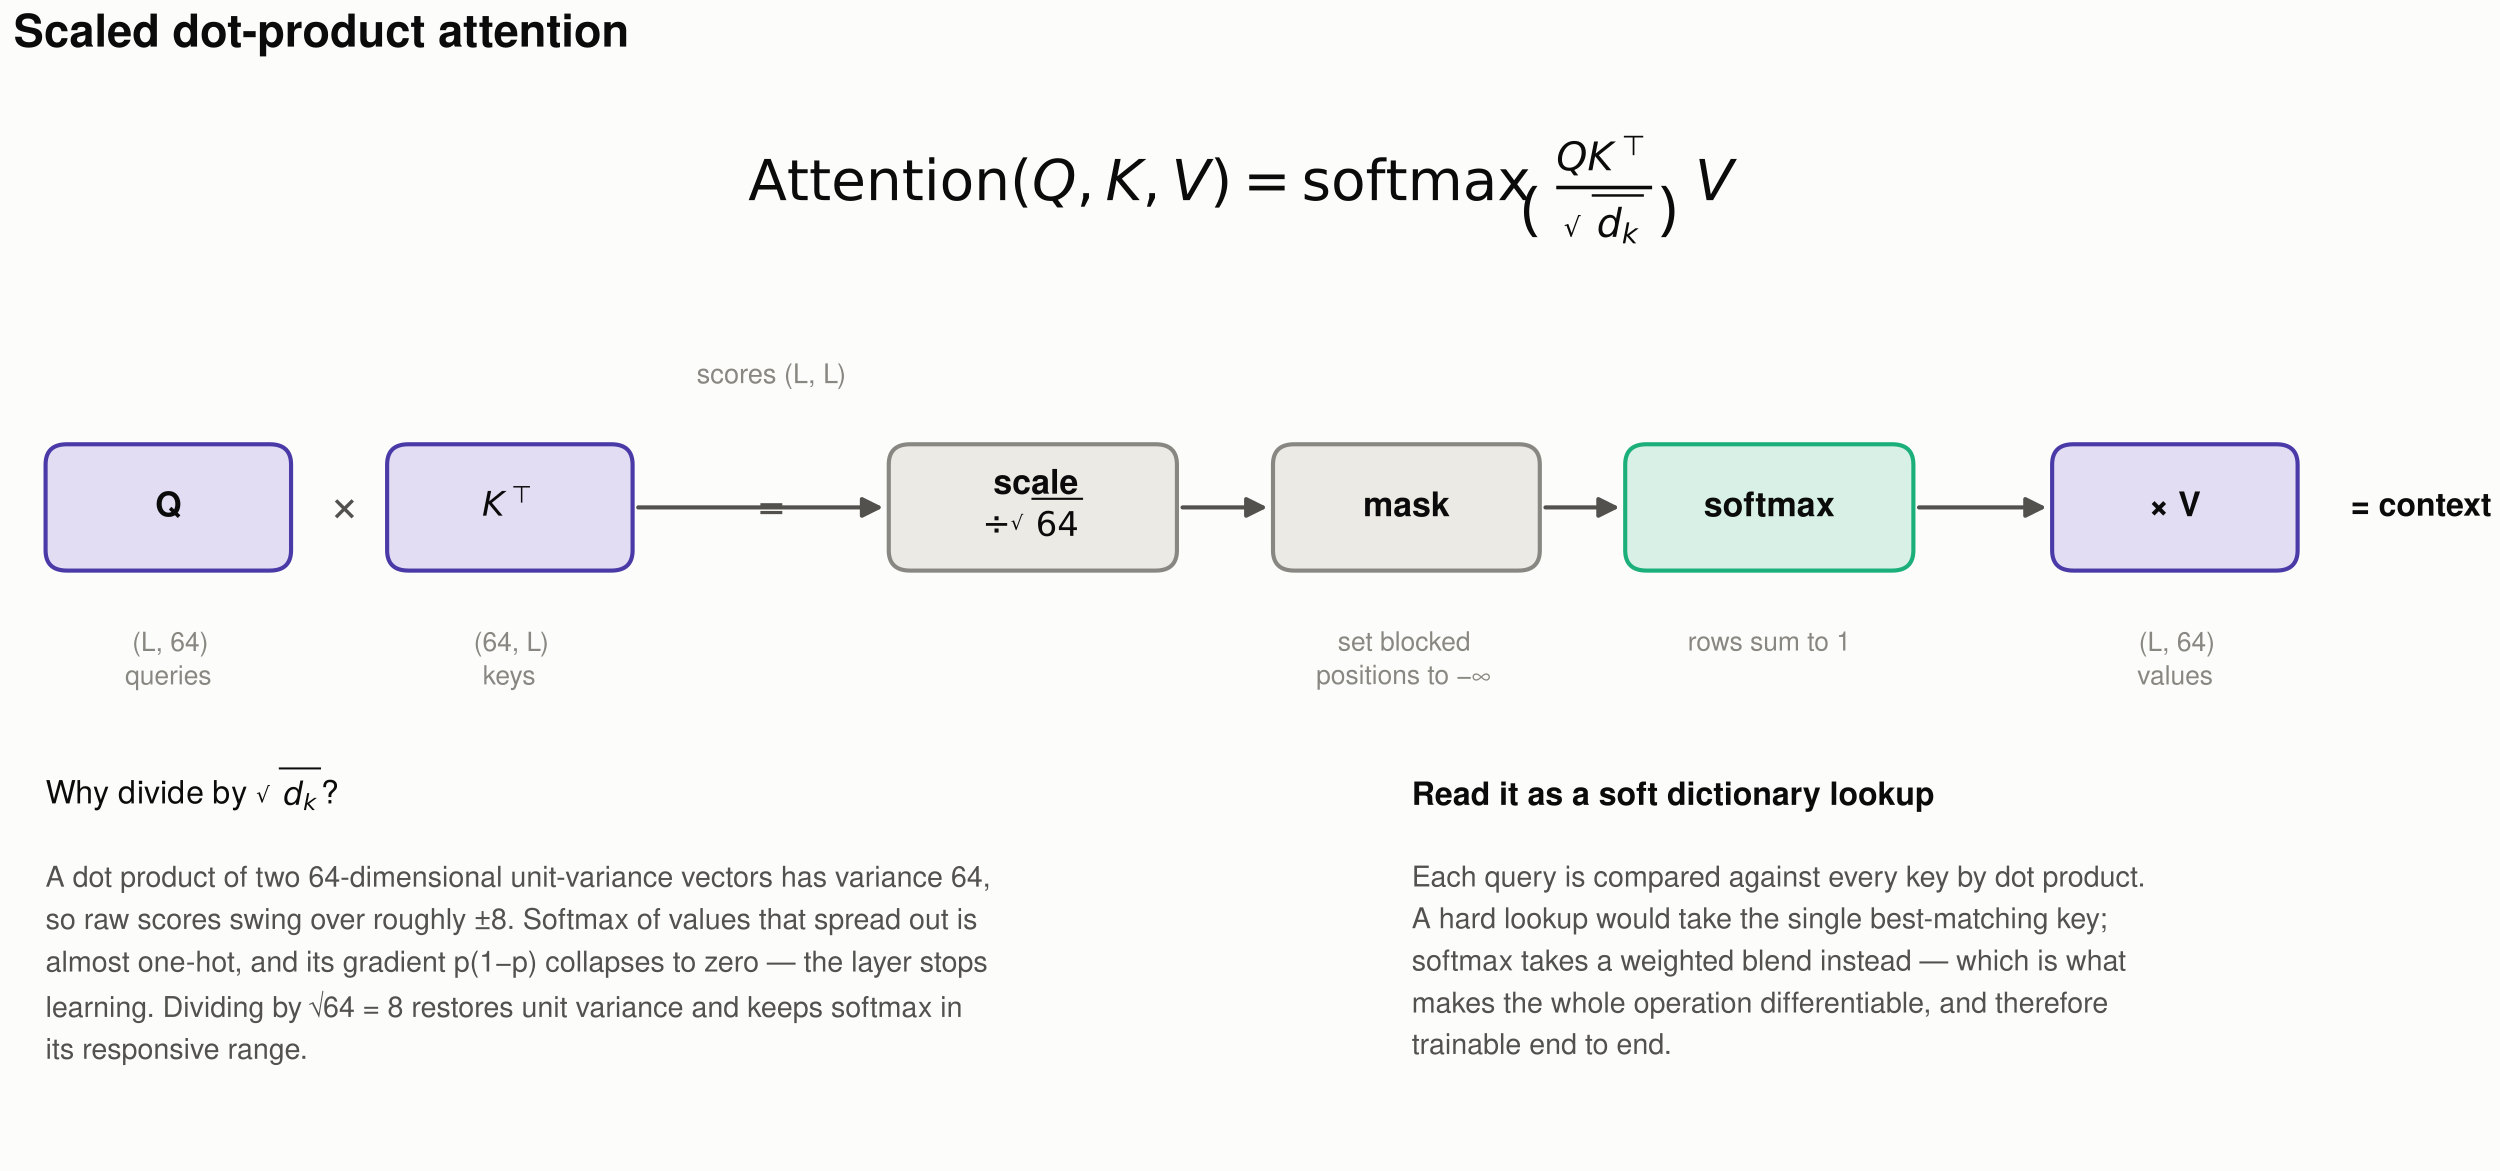
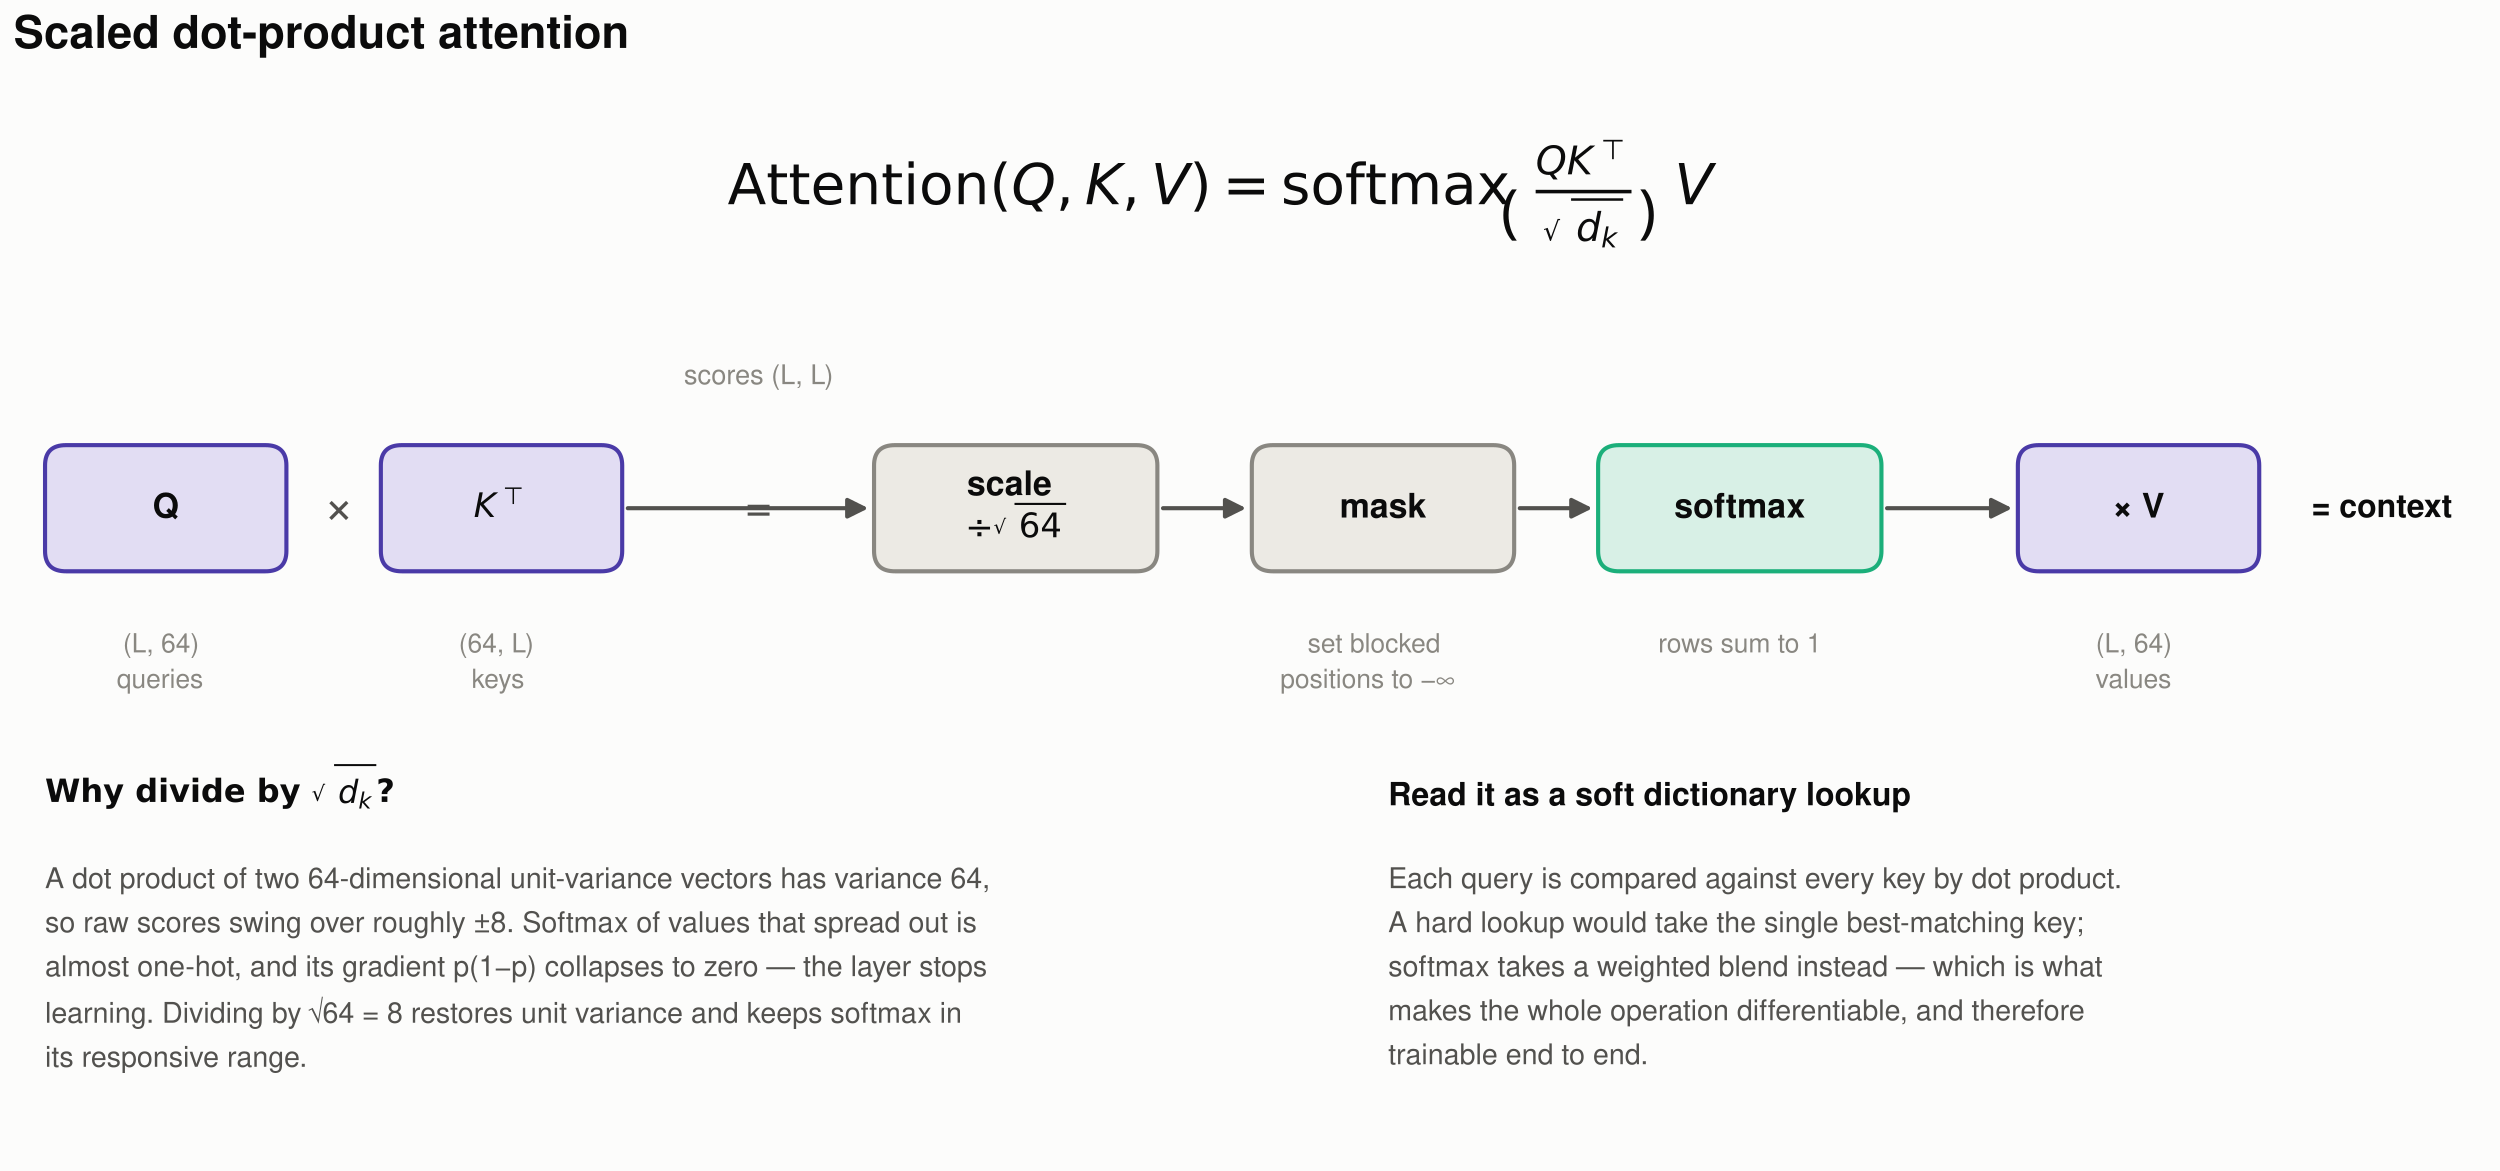
- <svg xmlns="http://www.w3.org/2000/svg" width="663.599pt" height="310.8pt" viewBox="0 0 663.599 310.8" version="1.1">
+ <svg xmlns="http://www.w3.org/2000/svg" width="663.6pt" height="310.8pt" viewBox="0 0 663.6 310.8" version="1.1">
  <defs>
    <style type="text/css">*{stroke-linejoin: round; stroke-linecap: butt}</style>
  </defs>
  <g id="figure_1">
    <g id="patch_1">
-       <path d="M 0 310.8  L 663.599 310.8  L 663.599 -0  L 0 -0  z " style="fill: #fcfcfb" />
+       <path d="M 0 310.8  L 663.6 310.8  L 663.6 -0  L 0 -0  z " style="fill: #fcfcfb" />
    </g>
    <g id="axes_1">
      <g id="patch_2">
-         <path d="M 3.6 307.2  L 655.208 307.2  L 655.208 24.371  L 3.6 24.371  z " style="fill: #fcfcfb" />
+         <path d="M 3.6 307.2  L 644.255 307.2  L 644.255 24.718  L 3.6 24.718  z " style="fill: #fcfcfb" />
      </g>
      <g id="matplotlib.axis_1" />
      <g id="matplotlib.axis_2" />
      <g id="patch_3">
-         <path d="M 313.903 134.69  Q 325.155 134.69 335.176 134.69  " clip-path="url(#p035c455887)" style="fill: none; stroke: #52514e; stroke-width: 1.1; stroke-linecap: round" />
-         <path d="M 330.776 132.49  L 335.176 134.69  L 330.776 136.89  z " clip-path="url(#p035c455887)" style="fill: #52514e; stroke: #52514e; stroke-width: 1.1; stroke-linecap: round" />
+         <path d="M 308.717 134.902  Q 319.751 134.902 329.555 134.902  " clip-path="url(#pe50057e048)" style="fill: none; stroke: #52514e; stroke-width: 1.1; stroke-linecap: round" />
+         <path d="M 325.155 132.702  L 329.555 134.902  L 325.155 137.102  z " clip-path="url(#pe50057e048)" style="fill: #52514e; stroke: #52514e; stroke-width: 1.1; stroke-linecap: round" />
      </g>
      <g id="patch_4">
-         <path d="M 410.233 134.69  Q 420.063 134.69 428.664 134.69  " clip-path="url(#p035c455887)" style="fill: none; stroke: #52514e; stroke-width: 1.1; stroke-linecap: round" />
-         <path d="M 424.264 132.49  L 428.664 134.69  L 424.264 136.89  z " clip-path="url(#p035c455887)" style="fill: #52514e; stroke: #52514e; stroke-width: 1.1; stroke-linecap: round" />
+         <path d="M 403.419 134.902  Q 413.062 134.902 421.474 134.902  " clip-path="url(#pe50057e048)" style="fill: none; stroke: #52514e; stroke-width: 1.1; stroke-linecap: round" />
+         <path d="M 417.074 132.702  L 421.474 134.902  L 417.074 137.102  z " clip-path="url(#pe50057e048)" style="fill: #52514e; stroke: #52514e; stroke-width: 1.1; stroke-linecap: round" />
      </g>
      <g id="patch_5">
-         <path d="M 509.385 134.69  Q 526.303 134.69 541.992 134.69  " clip-path="url(#p035c455887)" style="fill: none; stroke: #52514e; stroke-width: 1.1; stroke-linecap: round" />
-         <path d="M 537.592 132.49  L 541.992 134.69  L 537.592 136.89  z " clip-path="url(#p035c455887)" style="fill: #52514e; stroke: #52514e; stroke-width: 1.1; stroke-linecap: round" />
+         <path d="M 500.91 134.902  Q 517.518 134.902 532.896 134.902  " clip-path="url(#pe50057e048)" style="fill: none; stroke: #52514e; stroke-width: 1.1; stroke-linecap: round" />
+         <path d="M 528.496 132.702  L 532.896 134.902  L 528.496 137.102  z " clip-path="url(#pe50057e048)" style="fill: #52514e; stroke: #52514e; stroke-width: 1.1; stroke-linecap: round" />
      </g>
      <g id="patch_6">
-         <path d="M 169.417 134.69  Q 201.916 134.69 233.185 134.69  " clip-path="url(#p035c455887)" style="fill: none; stroke: #52514e; stroke-width: 1.1; stroke-linecap: round" />
-         <path d="M 228.785 132.49  L 233.185 134.69  L 228.785 136.89  z " clip-path="url(#p035c455887)" style="fill: #52514e; stroke: #52514e; stroke-width: 1.1; stroke-linecap: round" />
+         <path d="M 166.654 134.902  Q 198.579 134.902 229.274 134.902  " clip-path="url(#pe50057e048)" style="fill: none; stroke: #52514e; stroke-width: 1.1; stroke-linecap: round" />
+         <path d="M 224.874 132.702  L 229.274 134.902  L 224.874 137.102  z " clip-path="url(#pe50057e048)" style="fill: #52514e; stroke: #52514e; stroke-width: 1.1; stroke-linecap: round" />
      </g>
      <g id="patch_7">
-         <path d="M 17.765 151.455  L 71.594 151.455  Q 77.26 151.455 77.26 146.047  L 77.26 123.334  Q 77.26 117.926 71.594 117.926  L 17.765 117.926  Q 12.099 117.926 12.099 123.334  L 12.099 146.047  Q 12.099 151.455 17.765 151.455  z " clip-path="url(#p035c455887)" style="fill: #e2ddf3; stroke: #4a3aa7; stroke-width: 1.1; stroke-linejoin: miter" />
+         <path d="M 17.527 151.646  L 70.451 151.646  Q 76.022 151.646 76.022 146.245  L 76.022 123.56  Q 76.022 118.158 70.451 118.158  L 17.527 118.158  Q 11.956 118.158 11.956 123.56  L 11.956 146.245  Q 11.956 151.646 17.527 151.646  z " clip-path="url(#pe50057e048)" style="fill: #e2ddf3; stroke: #4a3aa7; stroke-width: 1.1; stroke-linejoin: miter" />
      </g>
      <g id="text_1">
-         <text style="font-size: 7px; font-family: 'Helvetica Neue', 'Helvetica', 'Arial', 'DejaVu Sans', sans-serif; fill: #898781" transform="translate(35.08309 172.7947)">(L, 64)</text>
-         <text style="font-size: 7px; font-family: 'Helvetica Neue', 'Helvetica', 'Arial', 'DejaVu Sans', sans-serif; fill: #898781" transform="translate(33.20676 181.6716)">queries</text>
+         <text style="font-size: 7px; font-family: 'Helvetica Neue', 'Helvetica', 'Arial', 'DejaVu Sans', sans-serif; fill: #898781" transform="translate(32.62942 173.1681)">(L, 64)</text>
+         <text style="font-size: 7px; font-family: 'Helvetica Neue', 'Helvetica', 'Arial', 'DejaVu Sans', sans-serif; fill: #898781" transform="translate(31.00739 182.6023)">queries</text>
      </g>
      <g id="patch_8">
-         <path d="M 108.424 151.455  L 162.252 151.455  Q 167.919 151.455 167.919 146.047  L 167.919 123.334  Q 167.919 117.926 162.252 117.926  L 108.424 117.926  Q 102.758 117.926 102.758 123.334  L 102.758 146.047  Q 102.758 151.455 108.424 151.455  z " clip-path="url(#p035c455887)" style="fill: #e2ddf3; stroke: #4a3aa7; stroke-width: 1.1; stroke-linejoin: miter" />
+         <path d="M 106.662 151.646  L 159.586 151.646  Q 165.156 151.646 165.156 146.245  L 165.156 123.56  Q 165.156 118.158 159.586 118.158  L 106.662 118.158  Q 101.091 118.158 101.091 123.56  L 101.091 146.245  Q 101.091 151.646 106.662 151.646  z " clip-path="url(#pe50057e048)" style="fill: #e2ddf3; stroke: #4a3aa7; stroke-width: 1.1; stroke-linejoin: miter" />
      </g>
      <g id="text_2">
-         <text style="font-size: 7px; font-family: 'Helvetica Neue', 'Helvetica', 'Arial', 'DejaVu Sans', sans-serif; fill: #898781" transform="translate(125.7416 172.7947)">(64, L)</text>
-         <text style="font-size: 7px; font-family: 'Helvetica Neue', 'Helvetica', 'Arial', 'DejaVu Sans', sans-serif; fill: #898781" transform="translate(128.1419 181.6716)">keys</text>
+         <text style="font-size: 7px; font-family: 'Helvetica Neue', 'Helvetica', 'Arial', 'DejaVu Sans', sans-serif; fill: #898781" transform="translate(121.764 173.1681)">(64, L)</text>
+         <text style="font-size: 7px; font-family: 'Helvetica Neue', 'Helvetica', 'Arial', 'DejaVu Sans', sans-serif; fill: #898781" transform="translate(125.1754 182.6023)">keys</text>
      </g>
      <g id="patch_9">
-         <path d="M 241.579 151.455  L 306.74 151.455  Q 312.406 151.455 312.406 146.047  L 312.406 123.334  Q 312.406 117.926 306.74 117.926  L 241.579 117.926  Q 235.913 117.926 235.913 123.334  L 235.913 146.047  Q 235.913 151.455 241.579 151.455  z " clip-path="url(#p035c455887)" style="fill: #eceae4; stroke: #898781; stroke-width: 1.1; stroke-linejoin: miter" />
+         <path d="M 237.578 151.646  L 301.644 151.646  Q 307.215 151.646 307.215 146.245  L 307.215 123.56  Q 307.215 118.158 301.644 118.158  L 237.578 118.158  Q 232.007 118.158 232.007 123.56  L 232.007 146.245  Q 232.007 151.646 237.578 151.646  z " clip-path="url(#pe50057e048)" style="fill: #eceae4; stroke: #898781; stroke-width: 1.1; stroke-linejoin: miter" />
      </g>
      <g id="patch_10">
-         <path d="M 343.57 151.455  L 403.064 151.455  Q 408.73 151.455 408.73 146.047  L 408.73 123.334  Q 408.73 117.926 403.064 117.926  L 343.57 117.926  Q 337.903 117.926 337.903 123.334  L 337.903 146.047  Q 337.903 151.455 343.57 151.455  z " clip-path="url(#p035c455887)" style="fill: #eceae4; stroke: #898781; stroke-width: 1.1; stroke-linejoin: miter" />
+         <path d="M 337.855 151.646  L 396.349 151.646  Q 401.92 151.646 401.92 146.245  L 401.92 123.56  Q 401.92 118.158 396.349 118.158  L 337.855 118.158  Q 332.284 118.158 332.284 123.56  L 332.284 146.245  Q 332.284 151.646 337.855 151.646  z " clip-path="url(#pe50057e048)" style="fill: #eceae4; stroke: #898781; stroke-width: 1.1; stroke-linejoin: miter" />
      </g>
      <g id="text_3">
-         <text style="font-size: 7px; font-family: 'Helvetica Neue', 'Helvetica', 'Arial', 'DejaVu Sans', sans-serif; fill: #898781" transform="translate(355.0988 172.6766)">set blocked</text>
-         <text style="font-size: 7px; font-family: 'Helvetica Neue', 'Helvetica', 'Arial', 'DejaVu Sans', sans-serif; fill: #898781" transform="translate(349.3588 181.5534)">positions to −∞</text>
+         <text style="font-size: 7px; font-family: 'Helvetica Neue', 'Helvetica', 'Arial', 'DejaVu Sans', sans-serif; fill: #898781" transform="translate(347.1049 173.1681)">set blocked</text>
+         <text style="font-size: 7px; font-family: 'Helvetica Neue', 'Helvetica', 'Arial', 'DejaVu Sans', sans-serif; fill: #898781" transform="translate(339.8287 182.6023)">positions to −∞</text>
      </g>
      <g id="patch_11">
-         <path d="M 437.061 151.455  L 502.222 151.455  Q 507.888 151.455 507.888 146.047  L 507.888 123.334  Q 507.888 117.926 502.222 117.926  L 437.061 117.926  Q 431.395 117.926 431.395 123.334  L 431.395 146.047  Q 431.395 151.455 437.061 151.455  z " clip-path="url(#p035c455887)" style="fill: #d8f0e6; stroke: #1baf7a; stroke-width: 1.1; stroke-linejoin: miter" />
+         <path d="M 429.775 151.646  L 493.84 151.646  Q 499.411 151.646 499.411 146.245  L 499.411 123.56  Q 499.411 118.158 493.84 118.158  L 429.775 118.158  Q 424.204 118.158 424.204 123.56  L 424.204 146.245  Q 424.204 151.646 429.775 151.646  z " clip-path="url(#pe50057e048)" style="fill: #d8f0e6; stroke: #1baf7a; stroke-width: 1.1; stroke-linejoin: miter" />
      </g>
      <g id="text_4">
-         <text style="font-size: 7px; font-family: 'Helvetica Neue', 'Helvetica', 'Arial', 'DejaVu Sans', sans-serif; text-anchor: middle; fill: #898781" x="469.642" y="172.677" transform="rotate(-0 469.6416 172.6766)">rows sum to 1</text>
+         <text style="font-size: 7px; font-family: 'Helvetica Neue', 'Helvetica', 'Arial', 'DejaVu Sans', sans-serif; text-anchor: middle; fill: #898781" x="461.807" y="173.168" transform="rotate(-0 461.8074 173.1681)">rows sum to 1</text>
      </g>
      <g id="patch_12">
-         <path d="M 550.384 151.455  L 604.213 151.455  Q 609.879 151.455 609.879 146.047  L 609.879 123.334  Q 609.879 117.926 604.213 117.926  L 550.384 117.926  Q 544.718 117.926 544.718 123.334  L 544.718 146.047  Q 544.718 151.455 550.384 151.455  z " clip-path="url(#p035c455887)" style="fill: #e2ddf3; stroke: #4a3aa7; stroke-width: 1.1; stroke-linejoin: miter" />
+         <path d="M 541.193 151.646  L 594.117 151.646  Q 599.687 151.646 599.687 146.245  L 599.687 123.56  Q 599.687 118.158 594.117 118.158  L 541.193 118.158  Q 535.622 118.158 535.622 123.56  L 535.622 146.245  Q 535.622 151.646 541.193 151.646  z " clip-path="url(#pe50057e048)" style="fill: #e2ddf3; stroke: #4a3aa7; stroke-width: 1.1; stroke-linejoin: miter" />
      </g>
      <g id="text_5">
-         <text style="font-size: 7px; font-family: 'Helvetica Neue', 'Helvetica', 'Arial', 'DejaVu Sans', sans-serif; fill: #898781" transform="translate(567.702 172.7947)">(L, 64)</text>
-         <text style="font-size: 7px; font-family: 'Helvetica Neue', 'Helvetica', 'Arial', 'DejaVu Sans', sans-serif; fill: #898781" transform="translate(567.3165 181.6716)">values</text>
+         <text style="font-size: 7px; font-family: 'Helvetica Neue', 'Helvetica', 'Arial', 'DejaVu Sans', sans-serif; fill: #898781" transform="translate(556.2951 173.1681)">(L, 64)</text>
+         <text style="font-size: 7px; font-family: 'Helvetica Neue', 'Helvetica', 'Arial', 'DejaVu Sans', sans-serif; fill: #898781" transform="translate(556.271 182.6023)">values</text>
      </g>
      <g id="text_6">
-         <text style="font-size: 13px; font-family: 'Helvetica Neue', 'Helvetica', 'Arial', 'DejaVu Sans', sans-serif; text-anchor: middle; fill: #52514e" x="91.425" y="138.051" transform="rotate(-0 91.42547 138.0512)">×</text>
+         <text style="font-size: 13px; font-family: 'Helvetica Neue', 'Helvetica', 'Arial', 'DejaVu Sans', sans-serif; text-anchor: middle; fill: #52514e" x="89.949" y="138.489" transform="rotate(-0 89.94912 138.4893)">×</text>
      </g>
      <g id="text_7">
-         <text style="font-size: 12px; font-family: 'Helvetica Neue', 'Helvetica', 'Arial', 'DejaVu Sans', sans-serif; text-anchor: middle; fill: #52514e" x="204.749" y="137.793" transform="rotate(-0 204.7486 137.7927)">=</text>
+         <text style="font-size: 12px; font-family: 'Helvetica Neue', 'Helvetica', 'Arial', 'DejaVu Sans', sans-serif; text-anchor: middle; fill: #52514e" x="201.367" y="138.213" transform="rotate(-0 201.3673 138.2133)">=</text>
      </g>
      <g id="text_8">
-         <text style="font-size: 7.2px; font-family: 'Helvetica Neue', 'Helvetica', 'Arial', 'DejaVu Sans', sans-serif; text-anchor: middle; fill: #898781" x="204.749" y="101.703" transform="rotate(-0 204.7486 101.7029)">scores  (L, L)</text>
+         <text style="font-size: 7.2px; font-family: 'Helvetica Neue', 'Helvetica', 'Arial', 'DejaVu Sans', sans-serif; text-anchor: middle; fill: #898781" x="201.367" y="101.955" transform="rotate(-0 201.3673 101.9549)">scores  (L, L)</text>
      </g>
      <g id="text_9">
-         <text style="font-weight: 600; font-size: 8.5px; font-family: 'Helvetica Neue', 'Helvetica', 'Arial', 'DejaVu Sans', sans-serif; text-anchor: start; fill: #0b0b0b" x="624.044" y="136.888" transform="rotate(-0 624.0444 136.8879)">= context</text>
+         <text style="font-weight: 600; font-size: 8.5px; font-family: 'Helvetica Neue', 'Helvetica', 'Arial', 'DejaVu Sans', sans-serif; text-anchor: start; fill: #0b0b0b" x="613.615" y="137.248" transform="rotate(-0 613.6148 137.2475)">= context</text>
      </g>
      <g id="text_10">
-         <g style="fill: #0b0b0b" transform="translate(198.6041 54.03528)">
-           <text>
-             <tspan x="0" y="-0.909" style="font-size: 15px; font-family: 'DejaVu Sans'; fill: #0b0b0b">A</tspan>
-             <tspan x="10.261" y="-0.909" style="font-size: 15px; font-family: 'DejaVu Sans'; fill: #0b0b0b">t</tspan>
-             <tspan x="16.143" y="-0.909" style="font-size: 15px; font-family: 'DejaVu Sans'; fill: #0b0b0b">t</tspan>
-             <tspan x="22.024" y="-0.909" style="font-size: 15px; font-family: 'DejaVu Sans'; fill: #0b0b0b">e</tspan>
-             <tspan x="31.252" y="-0.909" style="font-size: 15px; font-family: 'DejaVu Sans'; fill: #0b0b0b">n</tspan>
-             <tspan x="40.759" y="-0.909" style="font-size: 15px; font-family: 'DejaVu Sans'; fill: #0b0b0b">t</tspan>
-             <tspan x="46.641" y="-0.909" style="font-size: 15px; font-family: 'DejaVu Sans'; fill: #0b0b0b">i</tspan>
-             <tspan x="50.808" y="-0.909" style="font-size: 15px; font-family: 'DejaVu Sans'; fill: #0b0b0b">o</tspan>
-             <tspan x="59.985" y="-0.909" style="font-size: 15px; font-family: 'DejaVu Sans'; fill: #0b0b0b">n</tspan>
-             <tspan x="69.492" y="-0.909" style="font-size: 15px; font-family: 'DejaVu Sans'; fill: #0b0b0b">(</tspan>
-             <tspan x="87.151" y="-0.909" style="font-size: 15px; font-family: 'DejaVu Sans'; fill: #0b0b0b">,</tspan>
-             <tspan x="104.678" y="-0.909" style="font-size: 15px; font-family: 'DejaVu Sans'; fill: #0b0b0b">,</tspan>
-             <tspan x="122.629" y="-0.909" style="font-size: 15px; font-family: 'DejaVu Sans'; fill: #0b0b0b">)</tspan>
-             <tspan x="131.404" y="-0.909" style="font-size: 15px; font-family: 'DejaVu Sans'; fill: #0b0b0b">=</tspan>
-             <tspan x="146.895" y="-0.909" style="font-size: 15px; font-family: 'DejaVu Sans'; fill: #0b0b0b">s</tspan>
-             <tspan x="154.709" y="-0.909" style="font-size: 15px; font-family: 'DejaVu Sans'; fill: #0b0b0b">o</tspan>
-             <tspan x="163.887" y="-0.909" style="font-size: 15px; font-family: 'DejaVu Sans'; fill: #0b0b0b">f</tspan>
-             <tspan x="169.167" y="-0.909" style="font-size: 15px; font-family: 'DejaVu Sans'; fill: #0b0b0b">t</tspan>
-             <tspan x="175.049" y="-0.909" style="font-size: 15px; font-family: 'DejaVu Sans'; fill: #0b0b0b">m</tspan>
-             <tspan x="189.661" y="-0.909" style="font-size: 15px; font-family: 'DejaVu Sans'; fill: #0b0b0b">a</tspan>
-             <tspan x="198.853" y="-0.909" style="font-size: 15px; font-family: 'DejaVu Sans'; fill: #0b0b0b">x</tspan>
-             <tspan x="75.344" y="-0.909" style="font-style: oblique; font-size: 15px; font-family: 'DejaVu Sans'; fill: #0b0b0b">Q</tspan>
-             <tspan x="94.841" y="-0.909" style="font-style: oblique; font-size: 15px; font-family: 'DejaVu Sans'; fill: #0b0b0b">K</tspan>
-             <tspan x="112.368" y="-0.909" style="font-style: oblique; font-size: 15px; font-family: 'DejaVu Sans'; fill: #0b0b0b">V</tspan>
-             <tspan x="251.294" y="-0.909" style="font-style: oblique; font-size: 15px; font-family: 'DejaVu Sans'; fill: #0b0b0b">V</tspan>
-             <tspan x="205.294" y="6.44" style="font-size: 15.611px; font-family: 'STIXSizeTwoSym'; fill: #0b0b0b">(</tspan>
-             <tspan x="241.804" y="6.44" style="font-size: 15.611px; font-family: 'STIXSizeTwoSym'; fill: #0b0b0b">)</tspan>
-             <tspan x="214.488" y="-8.835" style="font-style: oblique; font-size: 10.5px; font-family: 'DejaVu Sans'; fill: #0b0b0b">Q</tspan>
-             <tspan x="222.753" y="-8.835" style="font-style: oblique; font-size: 10.5px; font-family: 'DejaVu Sans'; fill: #0b0b0b">K</tspan>
-             <tspan x="225.223" y="8.838" style="font-style: oblique; font-size: 10.5px; font-family: 'DejaVu Sans'; fill: #0b0b0b">d</tspan>
-             <tspan x="231.807" y="-12.855" style="font-size: 7.35px; font-family: 'DejaVu Sans'; fill: #0b0b0b">⊤</tspan>
-             <tspan x="216.488" y="8.732" style="font-size: 7.027px; font-family: 'STIXSizeOneSym'; fill: #0b0b0b">√</tspan>
-             <tspan x="231.888" y="10.561" style="font-style: oblique; font-size: 7.35px; font-family: 'DejaVu Sans'; fill: #0b0b0b">k</tspan>
-           </text>
-           <rect x="214.488" y="-4.729" width="25.441" height="0.938" />
-           <rect x="223.91" y="-2.479" width="13.834" height="0.656" />
+         <g style="fill: #0b0b0b" transform="translate(193.1274 54.349)">
+           <text>
+             <tspan x="0" y="-0.144" style="font-size: 15px; font-family: 'DejaVu Sans'; fill: #0b0b0b">A</tspan>
+             <tspan x="10.261" y="-0.144" style="font-size: 15px; font-family: 'DejaVu Sans'; fill: #0b0b0b">t</tspan>
+             <tspan x="16.143" y="-0.144" style="font-size: 15px; font-family: 'DejaVu Sans'; fill: #0b0b0b">t</tspan>
+             <tspan x="22.024" y="-0.144" style="font-size: 15px; font-family: 'DejaVu Sans'; fill: #0b0b0b">e</tspan>
+             <tspan x="31.252" y="-0.144" style="font-size: 15px; font-family: 'DejaVu Sans'; fill: #0b0b0b">n</tspan>
+             <tspan x="40.759" y="-0.144" style="font-size: 15px; font-family: 'DejaVu Sans'; fill: #0b0b0b">t</tspan>
+             <tspan x="46.641" y="-0.144" style="font-size: 15px; font-family: 'DejaVu Sans'; fill: #0b0b0b">i</tspan>
+             <tspan x="50.808" y="-0.144" style="font-size: 15px; font-family: 'DejaVu Sans'; fill: #0b0b0b">o</tspan>
+             <tspan x="59.985" y="-0.144" style="font-size: 15px; font-family: 'DejaVu Sans'; fill: #0b0b0b">n</tspan>
+             <tspan x="69.492" y="-0.144" style="font-size: 15px; font-family: 'DejaVu Sans'; fill: #0b0b0b">(</tspan>
+             <tspan x="87.151" y="-0.144" style="font-size: 15px; font-family: 'DejaVu Sans'; fill: #0b0b0b">,</tspan>
+             <tspan x="104.678" y="-0.144" style="font-size: 15px; font-family: 'DejaVu Sans'; fill: #0b0b0b">,</tspan>
+             <tspan x="122.629" y="-0.144" style="font-size: 15px; font-family: 'DejaVu Sans'; fill: #0b0b0b">)</tspan>
+             <tspan x="131.404" y="-0.144" style="font-size: 15px; font-family: 'DejaVu Sans'; fill: #0b0b0b">=</tspan>
+             <tspan x="146.895" y="-0.144" style="font-size: 15px; font-family: 'DejaVu Sans'; fill: #0b0b0b">s</tspan>
+             <tspan x="154.709" y="-0.144" style="font-size: 15px; font-family: 'DejaVu Sans'; fill: #0b0b0b">o</tspan>
+             <tspan x="163.887" y="-0.144" style="font-size: 15px; font-family: 'DejaVu Sans'; fill: #0b0b0b">f</tspan>
+             <tspan x="169.167" y="-0.144" style="font-size: 15px; font-family: 'DejaVu Sans'; fill: #0b0b0b">t</tspan>
+             <tspan x="175.049" y="-0.144" style="font-size: 15px; font-family: 'DejaVu Sans'; fill: #0b0b0b">m</tspan>
+             <tspan x="189.661" y="-0.144" style="font-size: 15px; font-family: 'DejaVu Sans'; fill: #0b0b0b">a</tspan>
+             <tspan x="198.853" y="-0.144" style="font-size: 15px; font-family: 'DejaVu Sans'; fill: #0b0b0b">x</tspan>
+             <tspan x="75.344" y="-0.144" style="font-style: oblique; font-size: 15px; font-family: 'DejaVu Sans'; fill: #0b0b0b">Q</tspan>
+             <tspan x="94.841" y="-0.144" style="font-style: oblique; font-size: 15px; font-family: 'DejaVu Sans'; fill: #0b0b0b">K</tspan>
+             <tspan x="112.368" y="-0.144" style="font-style: oblique; font-size: 15px; font-family: 'DejaVu Sans'; fill: #0b0b0b">V</tspan>
+             <tspan x="251.313" y="-0.144" style="font-style: oblique; font-size: 15px; font-family: 'DejaVu Sans'; fill: #0b0b0b">V</tspan>
+             <tspan x="205.294" y="7.062" style="font-size: 15.593px; font-family: 'STIXSizeTwoSym'; fill: #0b0b0b">(</tspan>
+             <tspan x="241.813" y="7.062" style="font-size: 15.593px; font-family: 'STIXSizeTwoSym'; fill: #0b0b0b">)</tspan>
+             <tspan x="214.497" y="-8.071" style="font-style: oblique; font-size: 10.5px; font-family: 'DejaVu Sans'; fill: #0b0b0b">Q</tspan>
+             <tspan x="222.762" y="-8.071" style="font-style: oblique; font-size: 10.5px; font-family: 'DejaVu Sans'; fill: #0b0b0b">K</tspan>
+             <tspan x="225.209" y="9.603" style="font-style: oblique; font-size: 10.5px; font-family: 'DejaVu Sans'; fill: #0b0b0b">d</tspan>
+             <tspan x="231.816" y="-12.09" style="font-size: 7.35px; font-family: 'DejaVu Sans'; fill: #0b0b0b">⊤</tspan>
+             <tspan x="216.497" y="9.464" style="font-size: 7.027px; font-family: 'STIXSizeOneSym'; fill: #0b0b0b">√</tspan>
+             <tspan x="231.874" y="11.325" style="font-style: oblique; font-size: 7.35px; font-family: 'DejaVu Sans'; fill: #0b0b0b">k</tspan>
+           </text>
+           <rect x="214.497" y="-3.964" width="25.441" height="0.938" />
+           <rect x="223.896" y="-1.714" width="13.834" height="0.656" />
        </g>
      </g>
      <g id="text_11">
-         <g style="fill: #0b0b0b" transform="translate(12.09924 213.6445)">
-           <text>
-             <tspan x="0" y="-0.387" style="font-size: 8.5px; font-family: 'Helvetica Neue'; fill: #0b0b0b">W</tspan>
-             <tspan x="7.871" y="-0.387" style="font-size: 8.5px; font-family: 'Helvetica Neue'; fill: #0b0b0b">h</tspan>
-             <tspan x="12.597" y="-0.387" style="font-size: 8.5px; font-family: 'Helvetica Neue'; fill: #0b0b0b">y</tspan>
-             <tspan x="16.847" y="-0.387" style="font-size: 8.5px; font-family: 'Helvetica Neue'; fill: #0b0b0b"> </tspan>
-             <tspan x="19.21" y="-0.387" style="font-size: 8.5px; font-family: 'Helvetica Neue'; fill: #0b0b0b">d</tspan>
-             <tspan x="24.25" y="-0.387" style="font-size: 8.5px; font-family: 'Helvetica Neue'; fill: #0b0b0b">i</tspan>
-             <tspan x="26.137" y="-0.387" style="font-size: 8.5px; font-family: 'Helvetica Neue'; fill: #0b0b0b">v</tspan>
-             <tspan x="30.387" y="-0.387" style="font-size: 8.5px; font-family: 'Helvetica Neue'; fill: #0b0b0b">i</tspan>
-             <tspan x="32.274" y="-0.387" style="font-size: 8.5px; font-family: 'Helvetica Neue'; fill: #0b0b0b">d</tspan>
-             <tspan x="37.315" y="-0.387" style="font-size: 8.5px; font-family: 'Helvetica Neue'; fill: #0b0b0b">e</tspan>
-             <tspan x="41.879" y="-0.387" style="font-size: 8.5px; font-family: 'Helvetica Neue'; fill: #0b0b0b"> </tspan>
-             <tspan x="44.242" y="-0.387" style="font-size: 8.5px; font-family: 'Helvetica Neue'; fill: #0b0b0b">b</tspan>
-             <tspan x="49.283" y="-0.387" style="font-size: 8.5px; font-family: 'Helvetica Neue'; fill: #0b0b0b">y</tspan>
-             <tspan x="53.533" y="-0.387" style="font-size: 8.5px; font-family: 'Helvetica Neue'; fill: #0b0b0b"> </tspan>
-             <tspan x="73.107" y="-0.387" style="font-size: 8.5px; font-family: 'Helvetica Neue'; fill: #0b0b0b">?</tspan>
-             <tspan x="55.896" y="-0.662" style="font-size: 5.693px; font-family: 'STIXSizeOneSym'; fill: #0b0b0b">√</tspan>
-             <tspan x="62.97" y="-0.016" style="font-style: oblique; font-size: 8.5px; font-family: 'DejaVu Sans'; fill: #0b0b0b">d</tspan>
-             <tspan x="68.366" y="1.381" style="font-style: oblique; font-size: 5.95px; font-family: 'DejaVu Sans'; fill: #0b0b0b">k</tspan>
-           </text>
-           <rect x="61.908" y="-9.938" width="11.199" height="0.531" />
+         <g style="fill: #0b0b0b" transform="translate(11.95637 213.7592)">
+           <text>
+             <tspan x="0" y="-0.888" style="font-weight: 700; font-size: 8.5px; font-family: 'DejaVu Sans'; fill: #0b0b0b">W</tspan>
+             <tspan x="9.376" y="-0.888" style="font-weight: 700; font-size: 8.5px; font-family: 'DejaVu Sans'; fill: #0b0b0b">h</tspan>
+             <tspan x="15.427" y="-0.888" style="font-weight: 700; font-size: 8.5px; font-family: 'DejaVu Sans'; fill: #0b0b0b">y</tspan>
+             <tspan x="20.968" y="-0.888" style="font-weight: 700; font-size: 8.5px; font-family: 'DejaVu Sans'; fill: #0b0b0b"> </tspan>
+             <tspan x="23.927" y="-0.888" style="font-weight: 700; font-size: 8.5px; font-family: 'DejaVu Sans'; fill: #0b0b0b">d</tspan>
+             <tspan x="30.011" y="-0.888" style="font-weight: 700; font-size: 8.5px; font-family: 'DejaVu Sans'; fill: #0b0b0b">i</tspan>
+             <tspan x="32.925" y="-0.888" style="font-weight: 700; font-size: 8.5px; font-family: 'DejaVu Sans'; fill: #0b0b0b">v</tspan>
+             <tspan x="38.466" y="-0.888" style="font-weight: 700; font-size: 8.5px; font-family: 'DejaVu Sans'; fill: #0b0b0b">i</tspan>
+             <tspan x="41.379" y="-0.888" style="font-weight: 700; font-size: 8.5px; font-family: 'DejaVu Sans'; fill: #0b0b0b">d</tspan>
+             <tspan x="47.464" y="-0.888" style="font-weight: 700; font-size: 8.5px; font-family: 'DejaVu Sans'; fill: #0b0b0b">e</tspan>
+             <tspan x="53.229" y="-0.888" style="font-weight: 700; font-size: 8.5px; font-family: 'DejaVu Sans'; fill: #0b0b0b"> </tspan>
+             <tspan x="56.188" y="-0.888" style="font-weight: 700; font-size: 8.5px; font-family: 'DejaVu Sans'; fill: #0b0b0b">b</tspan>
+             <tspan x="62.272" y="-0.888" style="font-weight: 700; font-size: 8.5px; font-family: 'DejaVu Sans'; fill: #0b0b0b">y</tspan>
+             <tspan x="67.813" y="-0.888" style="font-weight: 700; font-size: 8.5px; font-family: 'DejaVu Sans'; fill: #0b0b0b"> </tspan>
+             <tspan x="87.93" y="-0.888" style="font-weight: 700; font-size: 8.5px; font-family: 'DejaVu Sans'; fill: #0b0b0b">?</tspan>
+             <tspan x="70.772" y="-1.177" style="font-size: 5.612px; font-family: 'STIXSizeOneSym'; fill: #0b0b0b">√</tspan>
+             <tspan x="77.781" y="-0.625" style="font-style: oblique; font-size: 8.5px; font-family: 'DejaVu Sans'; fill: #0b0b0b">d</tspan>
+             <tspan x="83.176" y="0.852" style="font-style: oblique; font-size: 5.95px; font-family: 'DejaVu Sans'; fill: #0b0b0b">k</tspan>
+           </text>
+           <rect x="76.718" y="-10.938" width="11.212" height="0.531" />
        </g>
      </g>
      <g id="text_12">
-         <text style="font-size: 7.6px; font-family: 'Helvetica Neue', 'Helvetica', 'Arial', 'DejaVu Sans', sans-serif; fill: #52514e" transform="translate(12.09924 235.3553)">A dot product of two 64-dimensional unit-variance vectors has variance 64,</text>
-         <text style="font-size: 7.6px; font-family: 'Helvetica Neue', 'Helvetica', 'Arial', 'DejaVu Sans', sans-serif; fill: #52514e" transform="translate(12.09924 246.5742)">so raw scores swing over roughly ±8. Softmax of values that spread out is</text>
-         <text style="font-size: 7.6px; font-family: 'Helvetica Neue', 'Helvetica', 'Arial', 'DejaVu Sans', sans-serif; fill: #52514e" transform="translate(12.09924 257.8846)">almost one-hot, and its gradient p(1−p) collapses to zero — the layer stops</text>
-         <text style="font-size: 7.6px; font-family: 'Helvetica Neue', 'Helvetica', 'Arial', 'DejaVu Sans', sans-serif; fill: #52514e" transform="translate(12.09924 269.9264)">learning. Dividing by √64 = 8 restores unit variance and keeps softmax in</text>
-         <text style="font-size: 7.6px; font-family: 'Helvetica Neue', 'Helvetica', 'Arial', 'DejaVu Sans', sans-serif; fill: #52514e" transform="translate(12.09924 281.0503)">its responsive range.</text>
+         <text style="font-size: 7.6px; font-family: 'Helvetica Neue', 'Helvetica', 'Arial', 'DejaVu Sans', sans-serif; fill: #52514e" transform="translate(11.95637 235.7375)">A dot product of two 64-dimensional unit-variance vectors has variance 64,</text>
+         <text style="font-size: 7.6px; font-family: 'Helvetica Neue', 'Helvetica', 'Arial', 'DejaVu Sans', sans-serif; fill: #52514e" transform="translate(11.95637 247.424)">so raw scores swing over roughly ±8. Softmax of values that spread out is</text>
+         <text style="font-size: 7.6px; font-family: 'Helvetica Neue', 'Helvetica', 'Arial', 'DejaVu Sans', sans-serif; fill: #52514e" transform="translate(11.95637 259.1105)">almost one-hot, and its gradient p(1−p) collapses to zero — the layer stops</text>
+         <text style="font-size: 7.6px; font-family: 'Helvetica Neue', 'Helvetica', 'Arial', 'DejaVu Sans', sans-serif; fill: #52514e" transform="translate(11.95637 271.4786)">learning. Dividing by √64 = 8 restores unit variance and keeps softmax in</text>
+         <text style="font-size: 7.6px; font-family: 'Helvetica Neue', 'Helvetica', 'Arial', 'DejaVu Sans', sans-serif; fill: #52514e" transform="translate(11.95637 283.1651)">its responsive range.</text>
      </g>
      <g id="text_13">
-         <text style="font-weight: 600; font-size: 8.5px; font-family: 'Helvetica Neue', 'Helvetica', 'Arial', 'DejaVu Sans', sans-serif; text-anchor: start; fill: #0b0b0b" x="374.733" y="213.644" transform="rotate(-0 374.7334 213.6445)">Read it as a soft dictionary lookup</text>
+         <text style="font-weight: 600; font-size: 8.5px; font-family: 'Helvetica Neue', 'Helvetica', 'Arial', 'DejaVu Sans', sans-serif; text-anchor: start; fill: #0b0b0b" x="368.495" y="213.759" transform="rotate(-0 368.4947 213.7592)">Read it as a soft dictionary lookup</text>
      </g>
      <g id="text_14">
-         <text style="font-size: 7.6px; font-family: 'Helvetica Neue', 'Helvetica', 'Arial', 'DejaVu Sans', sans-serif; fill: #52514e" transform="translate(374.7334 235.2948)">Each query is compared against every key by dot product.</text>
-         <text style="font-size: 7.6px; font-family: 'Helvetica Neue', 'Helvetica', 'Arial', 'DejaVu Sans', sans-serif; fill: #52514e" transform="translate(374.7334 246.3807)">A hard lookup would take the single best-matching key;</text>
-         <text style="font-size: 7.6px; font-family: 'Helvetica Neue', 'Helvetica', 'Arial', 'DejaVu Sans', sans-serif; fill: #52514e" transform="translate(374.7334 257.5726)">softmax takes a weighted blend instead — which is what</text>
-         <text style="font-size: 7.6px; font-family: 'Helvetica Neue', 'Helvetica', 'Arial', 'DejaVu Sans', sans-serif; fill: #52514e" transform="translate(374.7334 268.7645)">makes the whole operation differentiable, and therefore</text>
-         <text style="font-size: 7.6px; font-family: 'Helvetica Neue', 'Helvetica', 'Arial', 'DejaVu Sans', sans-serif; fill: #52514e" transform="translate(374.7334 279.7589)">trainable end to end.</text>
+         <text style="font-size: 7.6px; font-family: 'Helvetica Neue', 'Helvetica', 'Arial', 'DejaVu Sans', sans-serif; fill: #52514e" transform="translate(368.4947 235.7375)">Each query is compared against every key by dot product.</text>
+         <text style="font-size: 7.6px; font-family: 'Helvetica Neue', 'Helvetica', 'Arial', 'DejaVu Sans', sans-serif; fill: #52514e" transform="translate(368.4947 247.424)">A hard lookup would take the single best-matching key;</text>
+         <text style="font-size: 7.6px; font-family: 'Helvetica Neue', 'Helvetica', 'Arial', 'DejaVu Sans', sans-serif; fill: #52514e" transform="translate(368.4947 259.1105)">softmax takes a weighted blend instead — which is what</text>
+         <text style="font-size: 7.6px; font-family: 'Helvetica Neue', 'Helvetica', 'Arial', 'DejaVu Sans', sans-serif; fill: #52514e" transform="translate(368.4947 270.797)">makes the whole operation differentiable, and therefore</text>
+         <text style="font-size: 7.6px; font-family: 'Helvetica Neue', 'Helvetica', 'Arial', 'DejaVu Sans', sans-serif; fill: #52514e" transform="translate(368.4947 282.4835)">trainable end to end.</text>
      </g>
      <g id="text_15">
-         <text style="font-weight: 600; font-size: 12px; font-family: 'Helvetica Neue', 'Helvetica', 'Arial', 'DejaVu Sans', sans-serif; text-anchor: start; fill: #0b0b0b" x="3.6" y="12.371" transform="rotate(-0 3.6 12.37125)">Scaled dot-product attention</text>
+         <text style="font-weight: 600; font-size: 12px; font-family: 'Helvetica Neue', 'Helvetica', 'Arial', 'DejaVu Sans', sans-serif; text-anchor: start; fill: #0b0b0b" x="3.6" y="12.718" transform="rotate(-0 3.6 12.71813)">Scaled dot-product attention</text>
      </g>
      <g id="text_16">
-         <text style="font-weight: 600; font-size: 9px; font-family: 'Helvetica Neue', 'Helvetica', 'Arial', 'DejaVu Sans', sans-serif; text-anchor: middle; fill: #0b0b0b" x="44.68" y="137.017" transform="rotate(-0 44.67965 137.0171)">Q</text>
+         <text style="font-weight: 600; font-size: 9px; font-family: 'Helvetica Neue', 'Helvetica', 'Arial', 'DejaVu Sans', sans-serif; text-anchor: middle; fill: #0b0b0b" x="43.989" y="137.386" transform="rotate(-0 43.98911 137.3855)">Q</text>
      </g>
      <g id="text_17">
-         <g style="fill: #0b0b0b" transform="translate(127.9582 137.0171)">
+         <g style="fill: #0b0b0b" transform="translate(125.7437 137.3855)">
          <text>
            <tspan x="0" y="-0.147" style="font-style: oblique; font-size: 9px; font-family: 'DejaVu Sans'; fill: #0b0b0b">K</tspan>
            <tspan x="7.761" y="-3.592" style="font-size: 6.3px; font-family: 'DejaVu Sans'; fill: #0b0b0b">⊤</tspan>
          </text>
        </g>
      </g>
      <g id="text_18">
-         <text style="font-weight: 600; font-size: 9px; font-family: 'Helvetica Neue', 'Helvetica', 'Arial', 'DejaVu Sans', sans-serif; fill: #0b0b0b" transform="translate(263.66 131.0385)">scale</text>
-         <g style="fill: #0b0b0b" transform="translate(260.7491 142.9958)">
-           <text>
-             <tspan x="0" y="-0.976" style="font-size: 9px; font-family: 'DejaVu Sans'; fill: #0b0b0b">÷</tspan>
-             <tspan x="14.166" y="-0.75" style="font-size: 9px; font-family: 'DejaVu Sans'; fill: #0b0b0b">6</tspan>
-             <tspan x="19.892" y="-0.75" style="font-size: 9px; font-family: 'DejaVu Sans'; fill: #0b0b0b">4</tspan>
-             <tspan x="7.541" y="-2.382" style="font-size: 5.211px; font-family: 'STIXSizeOneSym'; fill: #0b0b0b">√</tspan>
-           </text>
-           <rect x="13.041" y="-10.875" width="13.702" height="0.562" />
+         <text style="font-weight: 600; font-size: 9px; font-family: 'Helvetica Neue', 'Helvetica', 'Arial', 'DejaVu Sans', sans-serif; fill: #0b0b0b" transform="translate(256.6334 131.4167)">scale</text>
+         <g style="fill: #0b0b0b" transform="translate(256.201 143.3543)">
+           <text>
+             <tspan x="0" y="-0.351" style="font-size: 9px; font-family: 'DejaVu Sans'; fill: #0b0b0b">÷</tspan>
+             <tspan x="14.215" y="-0.75" style="font-size: 9px; font-family: 'DejaVu Sans'; fill: #0b0b0b">6</tspan>
+             <tspan x="19.941" y="-0.75" style="font-size: 9px; font-family: 'DejaVu Sans'; fill: #0b0b0b">4</tspan>
+             <tspan x="7.541" y="-1.694" style="font-size: 5.211px; font-family: 'STIXSizeOneSym'; fill: #0b0b0b">√</tspan>
+           </text>
+           <rect x="13.09" y="-9.875" width="13.702" height="0.562" />
        </g>
      </g>
      <g id="text_19">
-         <text style="font-weight: 600; font-size: 9px; font-family: 'Helvetica Neue', 'Helvetica', 'Arial', 'DejaVu Sans', sans-serif; text-anchor: middle; fill: #0b0b0b" x="373.317" y="137.017" transform="rotate(-0 373.3169 137.0171)">mask</text>
+         <text style="font-weight: 600; font-size: 9px; font-family: 'Helvetica Neue', 'Helvetica', 'Arial', 'DejaVu Sans', sans-serif; text-anchor: middle; fill: #0b0b0b" x="367.102" y="137.386" transform="rotate(-0 367.1019 137.3855)">mask</text>
      </g>
      <g id="text_20">
-         <text style="font-weight: 600; font-size: 9px; font-family: 'Helvetica Neue', 'Helvetica', 'Arial', 'DejaVu Sans', sans-serif; text-anchor: middle; fill: #0b0b0b" x="469.642" y="137.017" transform="rotate(-0 469.6416 137.0171)">softmax</text>
+         <text style="font-weight: 600; font-size: 9px; font-family: 'Helvetica Neue', 'Helvetica', 'Arial', 'DejaVu Sans', sans-serif; text-anchor: middle; fill: #0b0b0b" x="461.807" y="137.386" transform="rotate(-0 461.8074 137.3855)">softmax</text>
      </g>
      <g id="text_21">
-         <text style="font-weight: 600; font-size: 9px; font-family: 'Helvetica Neue', 'Helvetica', 'Arial', 'DejaVu Sans', sans-serif; text-anchor: middle; fill: #0b0b0b" x="577.299" y="137.017" transform="rotate(-0 577.2986 137.0171)">× V</text>
+         <text style="font-weight: 600; font-size: 9px; font-family: 'Helvetica Neue', 'Helvetica', 'Arial', 'DejaVu Sans', sans-serif; text-anchor: middle; fill: #0b0b0b" x="567.655" y="137.386" transform="rotate(-0 567.6547 137.3855)">× V</text>
      </g>
    </g>
  </g>
  <defs>
-     <clipPath id="p035c455887">
-       <rect x="3.6" y="24.371" width="651.608" height="282.828" />
+     <clipPath id="pe50057e048">
+       <rect x="3.6" y="24.718" width="640.655" height="282.481" />
    </clipPath>
  </defs>
</svg>
